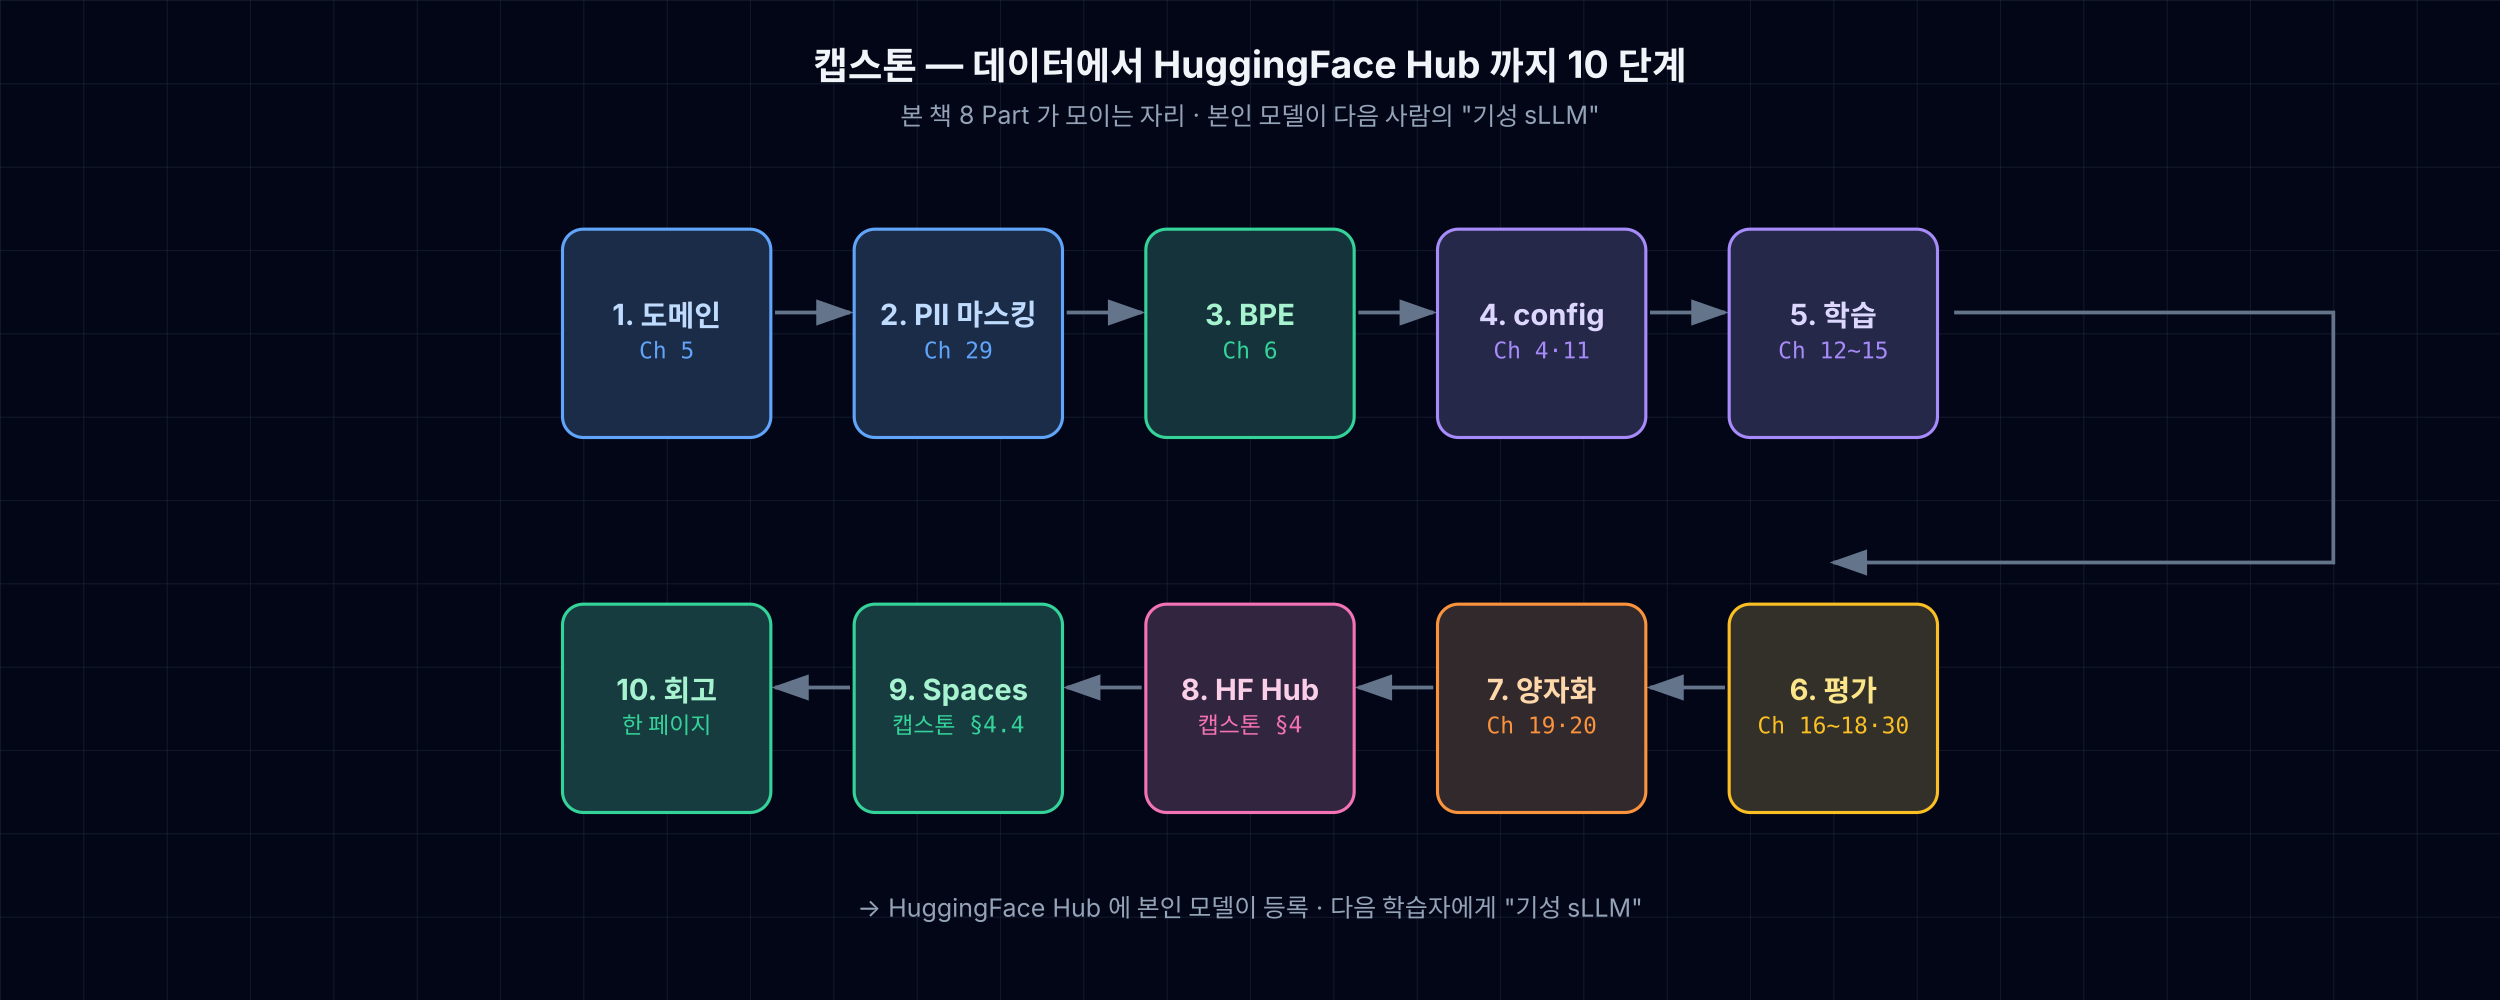
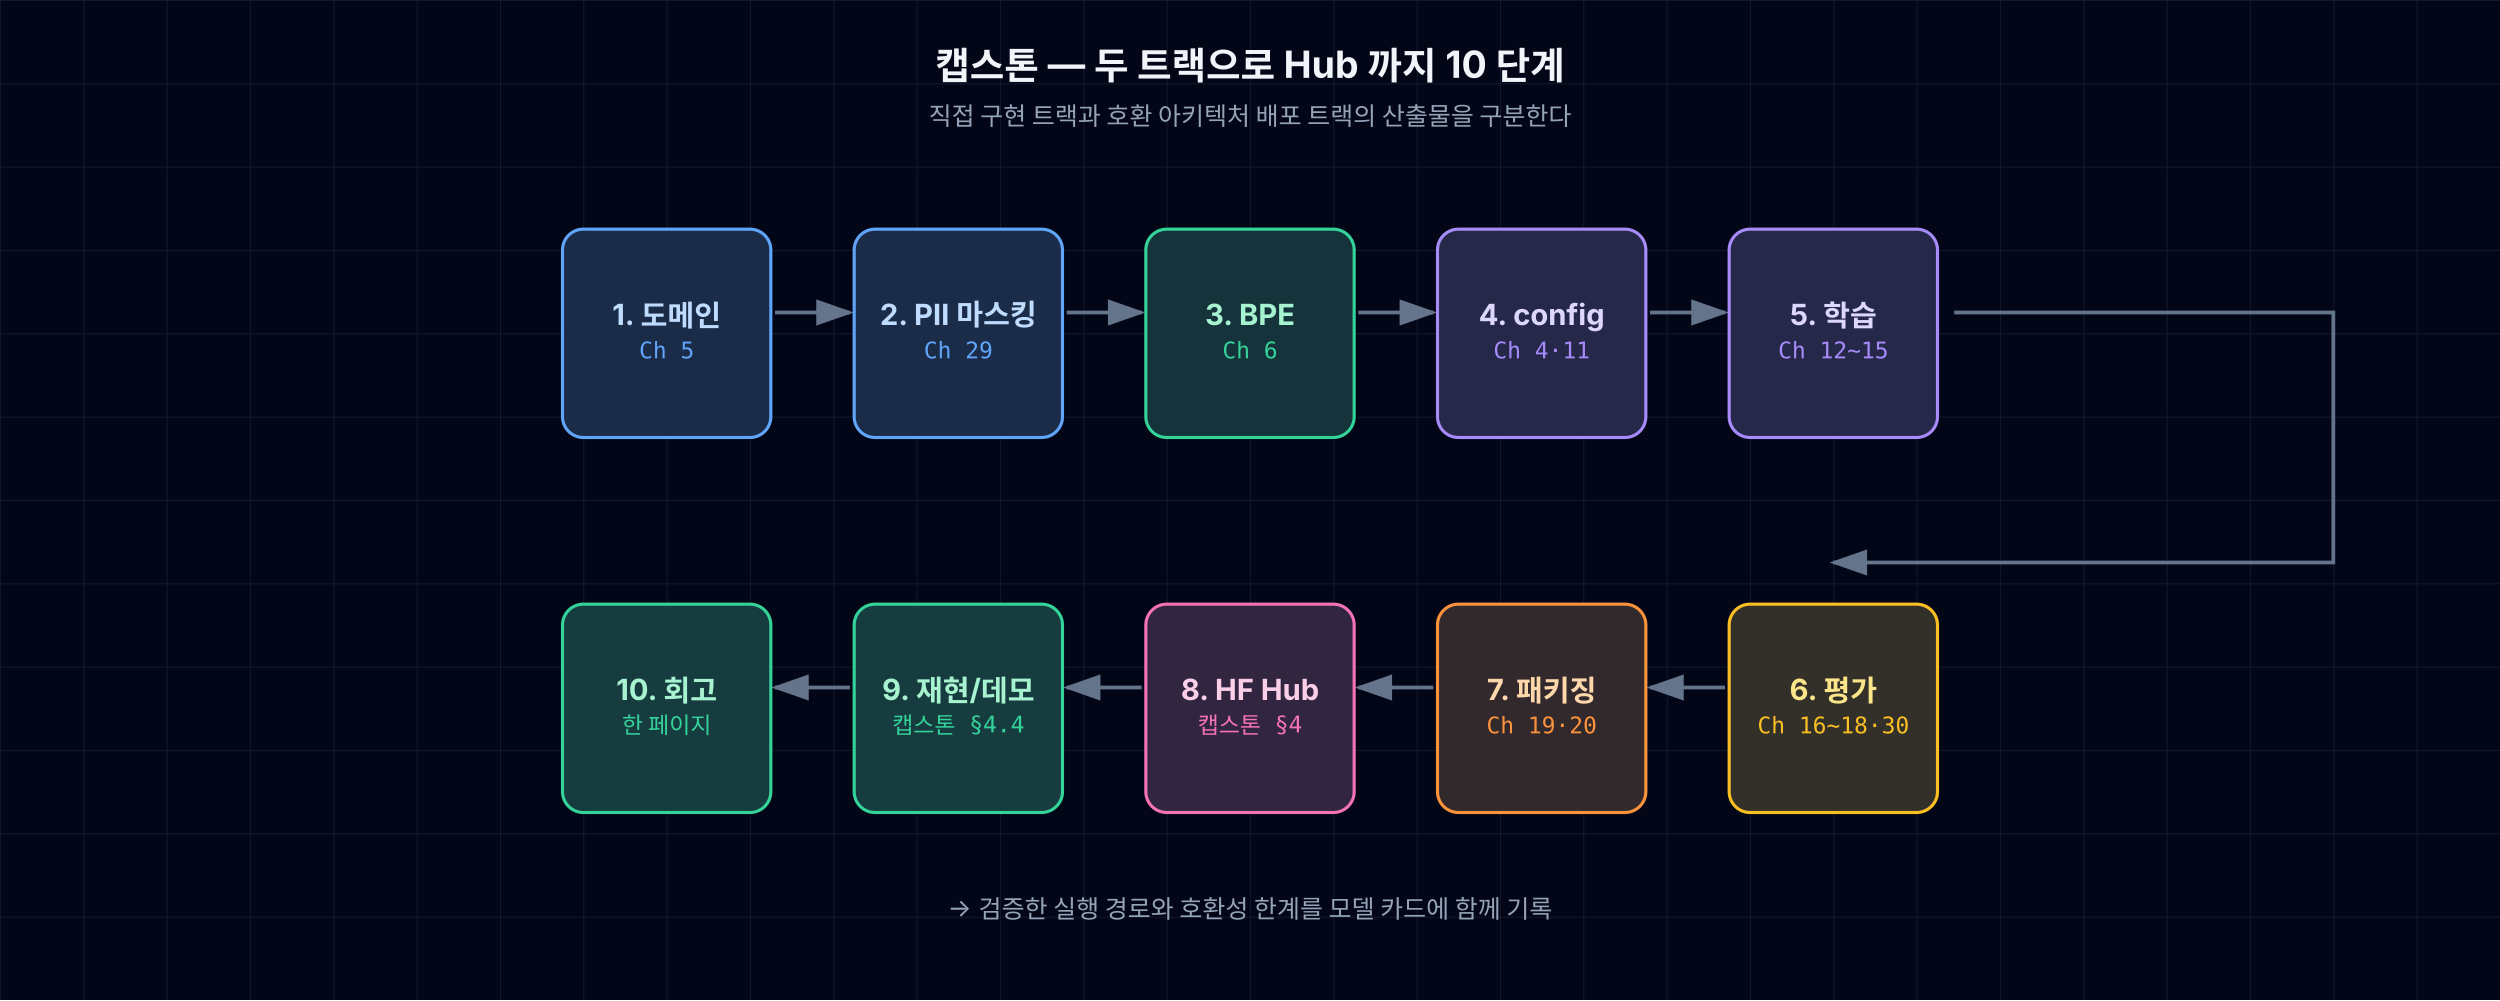
<svg xmlns="http://www.w3.org/2000/svg" viewBox="0 0 1200 480" font-family="Pretendard, -apple-system, BlinkMacSystemFont, sans-serif">
  <defs>
    <pattern id="grid" width="40" height="40" patternUnits="userSpaceOnUse">
      <path d="M 40 0 L 0 0 0 40" fill="none" stroke="#1e293b" stroke-width="0.5" />
    </pattern>
    <marker id="arr" markerWidth="10" markerHeight="7" refX="9" refY="3.5" orient="auto">
      <polygon points="0,0 10,3.5 0,7" fill="#64748b" />
    </marker>
    <marker id="arr-input" markerWidth="10" markerHeight="7" refX="9" refY="3.5" orient="auto">
      <polygon points="0,0 10,3.5 0,7" fill="#60a5fa" />
    </marker>
    <marker id="arr-llm" markerWidth="10" markerHeight="7" refX="9" refY="3.5" orient="auto">
      <polygon points="0,0 10,3.5 0,7" fill="#fb923c" />
    </marker>
    <marker id="arr-model" markerWidth="10" markerHeight="7" refX="9" refY="3.5" orient="auto">
      <polygon points="0,0 10,3.5 0,7" fill="#a78bfa" />
    </marker>
    <marker id="arr-token" markerWidth="10" markerHeight="7" refX="9" refY="3.5" orient="auto">
      <polygon points="0,0 10,3.5 0,7" fill="#34d399" />
    </marker>
    <marker id="arr-output" markerWidth="10" markerHeight="7" refX="9" refY="3.5" orient="auto">
      <polygon points="0,0 10,3.5 0,7" fill="#34d399" />
    </marker>
    <marker id="arr-gate" markerWidth="10" markerHeight="7" refX="9" refY="3.5" orient="auto">
      <polygon points="0,0 10,3.5 0,7" fill="#fbbf24" />
    </marker>
    <marker id="arr-tool" markerWidth="10" markerHeight="7" refX="9" refY="3.5" orient="auto">
      <polygon points="0,0 10,3.5 0,7" fill="#22d3ee" />
    </marker>
    <marker id="arr-memory" markerWidth="10" markerHeight="7" refX="9" refY="3.5" orient="auto">
      <polygon points="0,0 10,3.5 0,7" fill="#f472b6" />
    </marker>
    <marker id="arr-error" markerWidth="10" markerHeight="7" refX="9" refY="3.5" orient="auto">
      <polygon points="0,0 10,3.5 0,7" fill="#f87171" />
    </marker>
  </defs>
  <rect width="1200" height="480" fill="#020617" />
  <rect width="1200" height="480" fill="url(#grid)" />
-   <text x="600" y="38" text-anchor="middle" font-size="18" font-weight="700" fill="#f1f5f9">캡스톤 — 데이터에서 HuggingFace Hub 까지 10 단계</text>
-   <text x="600" y="60" text-anchor="middle" font-size="12" fill="#94a3b8">본 책 8 Part 가 모이는 자리 · 본인 모델이 다음 사람의 "기성 sLLM"</text>
+   <text x="600" y="38" text-anchor="middle" font-size="18" font-weight="700" fill="#f1f5f9">캡스톤 — 두 트랙으로 Hub 까지 10 단계</text>
+   <text x="600" y="60" text-anchor="middle" font-size="12" fill="#94a3b8">직접 구현 트랙과 호환 아키텍처 배포 트랙의 산출물을 구분한다</text>
  <path d="M 372,150 L 408,150" stroke="#64748b" stroke-width="1.8" fill="none" marker-end="url(#arr)" />
  <path d="M 512,150 L 548,150" stroke="#64748b" stroke-width="1.8" fill="none" marker-end="url(#arr)" />
  <path d="M 652,150 L 688,150" stroke="#64748b" stroke-width="1.8" fill="none" marker-end="url(#arr)" />
  <path d="M 792,150 L 828,150" stroke="#64748b" stroke-width="1.8" fill="none" marker-end="url(#arr)" />
  <rect x="270" y="110" width="100" height="100" rx="10" fill="#0f172a" />
  <rect x="270" y="110" width="100" height="100" rx="10" fill="rgba(96,165,250,0.15)" stroke="#60a5fa" stroke-width="1.5" />
  <text x="320.0" y="156.0" text-anchor="middle" font-size="14" font-weight="700" fill="#bfdbfe">1. 도메인</text>
  <text x="320.0" y="172.0" text-anchor="middle" font-size="11" font-family="JetBrains Mono, monospace" fill="#60a5fa">Ch 5</text>
  <rect x="410" y="110" width="100" height="100" rx="10" fill="#0f172a" />
  <rect x="410" y="110" width="100" height="100" rx="10" fill="rgba(96,165,250,0.15)" stroke="#60a5fa" stroke-width="1.5" />
  <text x="460.0" y="156.0" text-anchor="middle" font-size="14" font-weight="700" fill="#bfdbfe">2. PII 마스킹</text>
  <text x="460.0" y="172.0" text-anchor="middle" font-size="11" font-family="JetBrains Mono, monospace" fill="#60a5fa">Ch 29</text>
  <rect x="550" y="110" width="100" height="100" rx="10" fill="#0f172a" />
  <rect x="550" y="110" width="100" height="100" rx="10" fill="rgba(52,211,153,0.15)" stroke="#34d399" stroke-width="1.5" />
  <text x="600.0" y="156.0" text-anchor="middle" font-size="14" font-weight="700" fill="#a7f3d0">3. BPE</text>
  <text x="600.0" y="172.0" text-anchor="middle" font-size="11" font-family="JetBrains Mono, monospace" fill="#34d399">Ch 6</text>
  <rect x="690" y="110" width="100" height="100" rx="10" fill="#0f172a" />
  <rect x="690" y="110" width="100" height="100" rx="10" fill="rgba(167,139,250,0.15)" stroke="#a78bfa" stroke-width="1.5" />
  <text x="740.0" y="156.0" text-anchor="middle" font-size="14" font-weight="700" fill="#ddd6fe">4. config</text>
  <text x="740.0" y="172.0" text-anchor="middle" font-size="11" font-family="JetBrains Mono, monospace" fill="#a78bfa">Ch 4·11</text>
  <rect x="830" y="110" width="100" height="100" rx="10" fill="#0f172a" />
  <rect x="830" y="110" width="100" height="100" rx="10" fill="rgba(167,139,250,0.15)" stroke="#a78bfa" stroke-width="1.5" />
  <text x="880.0" y="156.0" text-anchor="middle" font-size="14" font-weight="700" fill="#ddd6fe">5. 학습</text>
  <text x="880.0" y="172.0" text-anchor="middle" font-size="11" font-family="JetBrains Mono, monospace" fill="#a78bfa">Ch 12~15</text>
  <path d="M 938 150 L 1120 150 L 1120 270 L 880 270" stroke="#64748b" stroke-width="1.8" fill="none" marker-end="url(#arr)" />
  <path d="M 828,330 L 792,330" stroke="#64748b" stroke-width="1.8" fill="none" marker-end="url(#arr)" />
  <path d="M 688,330 L 652,330" stroke="#64748b" stroke-width="1.8" fill="none" marker-end="url(#arr)" />
  <path d="M 548,330 L 512,330" stroke="#64748b" stroke-width="1.8" fill="none" marker-end="url(#arr)" />
  <path d="M 408,330 L 372,330" stroke="#64748b" stroke-width="1.8" fill="none" marker-end="url(#arr)" />
  <rect x="830" y="290" width="100" height="100" rx="10" fill="#0f172a" />
  <rect x="830" y="290" width="100" height="100" rx="10" fill="rgba(251,191,36,0.15)" stroke="#fbbf24" stroke-width="1.5" />
  <text x="880.0" y="336.0" text-anchor="middle" font-size="14" font-weight="700" fill="#fde68a">6. 평가</text>
  <text x="880.0" y="352.0" text-anchor="middle" font-size="11" font-family="JetBrains Mono, monospace" fill="#fbbf24">Ch 16~18·30</text>
  <rect x="690" y="290" width="100" height="100" rx="10" fill="#0f172a" />
  <rect x="690" y="290" width="100" height="100" rx="10" fill="rgba(251,146,60,0.15)" stroke="#fb923c" stroke-width="1.5" />
-   <text x="740.0" y="336.0" text-anchor="middle" font-size="14" font-weight="700" fill="#fed7aa">7. 양자화</text>
+   <text x="740.0" y="336.0" text-anchor="middle" font-size="14" font-weight="700" fill="#fed7aa">7. 패키징</text>
  <text x="740.0" y="352.0" text-anchor="middle" font-size="11" font-family="JetBrains Mono, monospace" fill="#fb923c">Ch 19·20</text>
  <rect x="550" y="290" width="100" height="100" rx="10" fill="#0f172a" />
  <rect x="550" y="290" width="100" height="100" rx="10" fill="rgba(244,114,182,0.15)" stroke="#f472b6" stroke-width="1.5" />
  <text x="600.0" y="336.0" text-anchor="middle" font-size="14" font-weight="700" fill="#fbcfe8">8. HF Hub</text>
  <text x="600.0" y="352.0" text-anchor="middle" font-size="11" font-family="JetBrains Mono, monospace" fill="#f472b6">캡스톤 §4</text>
  <rect x="410" y="290" width="100" height="100" rx="10" fill="#0f172a" />
  <rect x="410" y="290" width="100" height="100" rx="10" fill="rgba(52,211,153,0.2)" stroke="#34d399" stroke-width="1.5" />
-   <text x="460.0" y="336.0" text-anchor="middle" font-size="14" font-weight="700" fill="#a7f3d0">9. Spaces</text>
+   <text x="460.0" y="336.0" text-anchor="middle" font-size="14" font-weight="700" fill="#a7f3d0">9. 재현/데모</text>
  <text x="460.0" y="352.0" text-anchor="middle" font-size="11" font-family="JetBrains Mono, monospace" fill="#34d399">캡스톤 §4.4</text>
  <rect x="270" y="290" width="100" height="100" rx="10" fill="#0f172a" />
  <rect x="270" y="290" width="100" height="100" rx="10" fill="rgba(52,211,153,0.2)" stroke="#34d399" stroke-width="1.5" />
  <text x="320.0" y="336.0" text-anchor="middle" font-size="14" font-weight="700" fill="#a7f3d0">10. 회고</text>
  <text x="320.0" y="352.0" text-anchor="middle" font-size="11" font-family="JetBrains Mono, monospace" fill="#34d399">한 페이지</text>
-   <text x="600" y="440" text-anchor="middle" font-size="12" fill="#94a3b8">→ HuggingFace Hub 에 본인 모델이 등록 · 다음 학습자에게 "기성 sLLM"</text>
+   <text x="600" y="440" text-anchor="middle" font-size="12" fill="#94a3b8">→ 검증한 실행 경로와 호환성 한계를 모델 카드에 함께 기록</text>
</svg>
